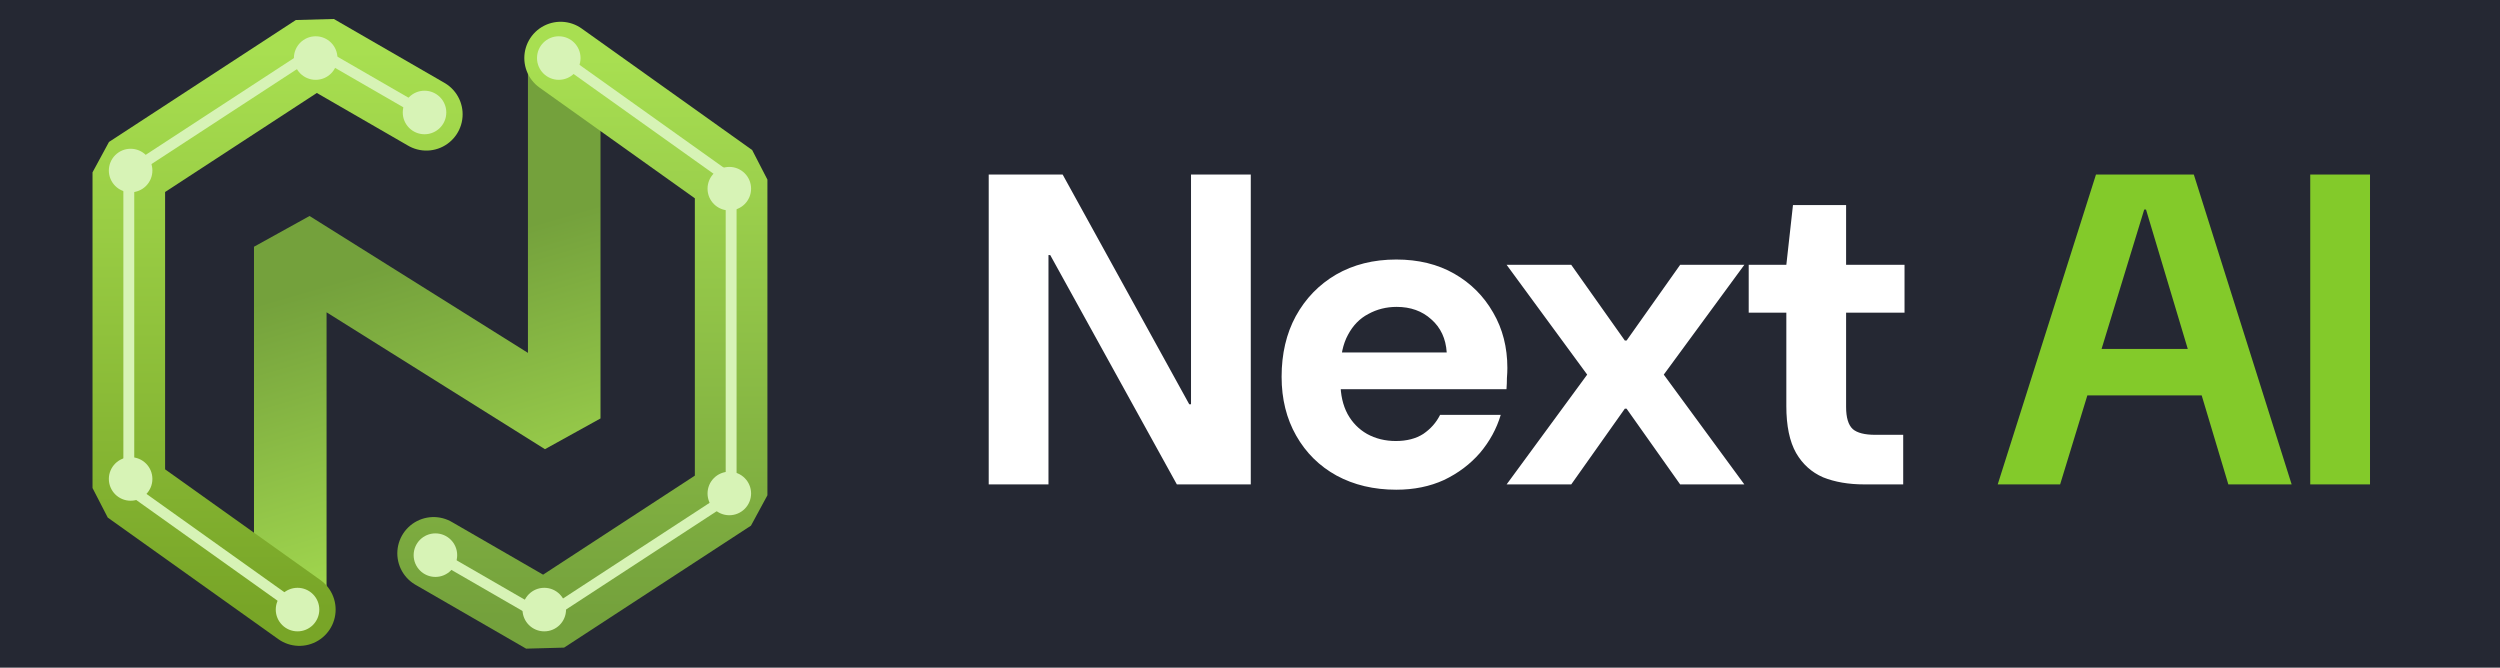
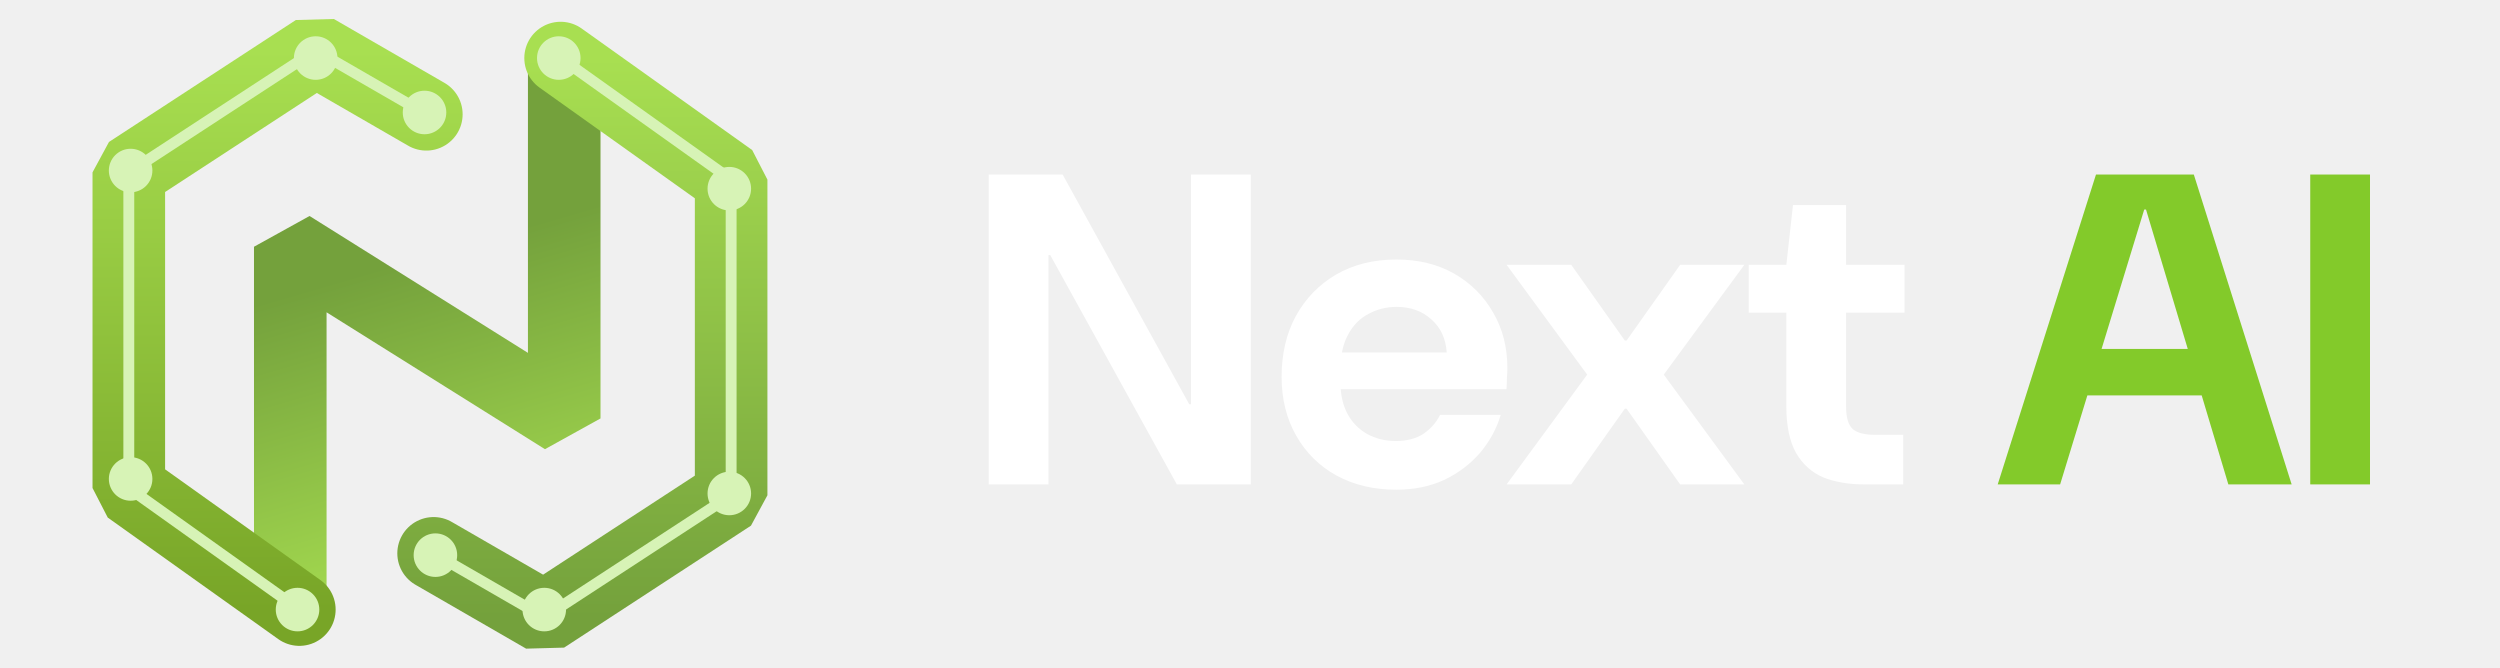
<svg xmlns="http://www.w3.org/2000/svg" width="689" height="184" viewBox="0 0 689 184" fill="none">
-   <rect width="689" height="184" fill="#252833" />
+   <rect width="689" height="184" fill="none" />
  <path d="M80 166V68L155.5 115.322V16" stroke="url(#paint0_linear_1044_87)" stroke-width="20" stroke-linejoin="bevel" />
  <path d="M117.5 31.5L87 13.891L35.5 47.5V134.5L82.5 168" stroke="url(#paint1_linear_1044_87)" stroke-width="20" stroke-linecap="round" stroke-linejoin="bevel" />
  <path d="M119.5 152.5L150 170.109L201.5 136.5V49.5L154.5 16" stroke="url(#paint2_linear_1044_87)" stroke-width="20" stroke-linecap="round" stroke-linejoin="bevel" />
  <path d="M117.5 31.5L87 13.891L35.5 47.5V134.5L82.5 168" stroke="#D7F3B6" stroke-width="3" stroke-linecap="round" stroke-linejoin="bevel" />
  <path d="M119.5 152.5L150 170.109L201.5 136.5V49.5L154.5 16" stroke="#D7F3B6" stroke-width="3" stroke-linecap="round" stroke-linejoin="bevel" />
  <circle cx="117" cy="31" r="6" fill="#D7F3B6" />
  <circle cx="120" cy="153" r="6" transform="rotate(-180 120 153)" fill="#D7F3B6" />
  <circle cx="87" cy="16" r="6" fill="#D7F3B6" />
  <circle cx="150" cy="168" r="6" transform="rotate(-180 150 168)" fill="#D7F3B6" />
  <circle cx="36" cy="47" r="6" fill="#D7F3B6" />
  <circle cx="201" cy="136" r="6" transform="rotate(-180 201 136)" fill="#D7F3B6" />
  <circle cx="36" cy="132" r="6" fill="#D7F3B6" />
  <circle cx="201" cy="52" r="6" transform="rotate(-180 201 52)" fill="#D7F3B6" />
  <circle cx="82" cy="168" r="6" fill="#D7F3B6" />
  <circle cx="154" cy="16" r="6" transform="rotate(-180 154 16)" fill="#D7F3B6" />
  <path d="M272.49 133.5V48.1H292.864L327.756 111.418H328.244V48.1H344.714V133.5H324.34L289.448 70.304H288.96V133.5H272.49ZM384.808 134.964C378.627 134.964 373.137 133.663 368.338 131.06C363.621 128.457 359.92 124.797 357.236 120.08C354.552 115.363 353.21 109.954 353.21 103.854C353.21 97.51 354.511 91.939 357.114 87.14C359.798 82.26 363.499 78.437 368.216 75.672C373.015 72.907 378.545 71.524 384.808 71.524C390.908 71.524 396.235 72.825 400.79 75.428C405.345 78.031 408.923 81.609 411.526 86.164C414.129 90.637 415.43 95.721 415.43 101.414C415.43 102.227 415.389 103.163 415.308 104.22C415.308 105.196 415.267 106.213 415.186 107.27H364.922V97.144H398.716C398.472 93.321 397.049 90.271 394.446 87.994C391.925 85.717 388.753 84.578 384.93 84.578C382.083 84.578 379.481 85.229 377.122 86.53C374.763 87.75 372.893 89.661 371.51 92.264C370.127 94.785 369.436 97.998 369.436 101.902V105.44C369.436 108.775 370.087 111.662 371.388 114.102C372.689 116.461 374.479 118.291 376.756 119.592C379.115 120.893 381.758 121.544 384.686 121.544C387.695 121.544 390.217 120.893 392.25 119.592C394.283 118.209 395.829 116.461 396.886 114.346H413.6C412.461 118.169 410.55 121.666 407.866 124.838C405.182 127.929 401.888 130.409 397.984 132.28C394.08 134.069 389.688 134.964 384.808 134.964ZM415.225 133.5L437.429 103.244L415.225 72.988H433.037L447.799 93.85H448.287L463.049 72.988H480.739L458.535 103.244L480.739 133.5H463.049L448.287 112.638H447.799L433.037 133.5H415.225ZM513.786 133.5C509.475 133.5 505.693 132.849 502.44 131.548C499.268 130.165 496.787 127.929 494.998 124.838C493.209 121.666 492.314 117.355 492.314 111.906V86.164H481.944V72.988H492.314L494.144 56.518H508.784V72.988H524.888V86.164H508.784V112.15C508.784 115.078 509.394 117.111 510.614 118.25C511.834 119.307 513.908 119.836 516.836 119.836H524.522V133.5H513.786Z" fill="white" />
  <path d="M550.569 133.5L577.653 48.1H604.615L631.577 133.5H614.131L591.439 57.738H590.951L567.771 133.5H550.569ZM564.355 108.978L568.625 96.168H612.179L616.449 108.978H564.355ZM636.703 133.5V48.1H653.173V133.5H636.703Z" fill="#83CA2A" />
  <defs>
    <linearGradient id="paint0_linear_1044_87" x1="118" y1="31" x2="155" y2="158" gradientUnits="userSpaceOnUse">
      <stop offset="0.283" stop-color="#74A13C" />
      <stop offset="1" stop-color="#A8DF51" />
    </linearGradient>
    <linearGradient id="paint1_linear_1044_87" x1="76.5" y1="13.891" x2="76.5" y2="168" gradientUnits="userSpaceOnUse">
      <stop stop-color="#A8DF51" />
      <stop offset="1" stop-color="#78A527" />
    </linearGradient>
    <linearGradient id="paint2_linear_1044_87" x1="160.5" y1="170.109" x2="160.5" y2="16" gradientUnits="userSpaceOnUse">
      <stop stop-color="#74A13C" />
      <stop offset="1" stop-color="#A8DF51" />
    </linearGradient>
  </defs>
</svg>
